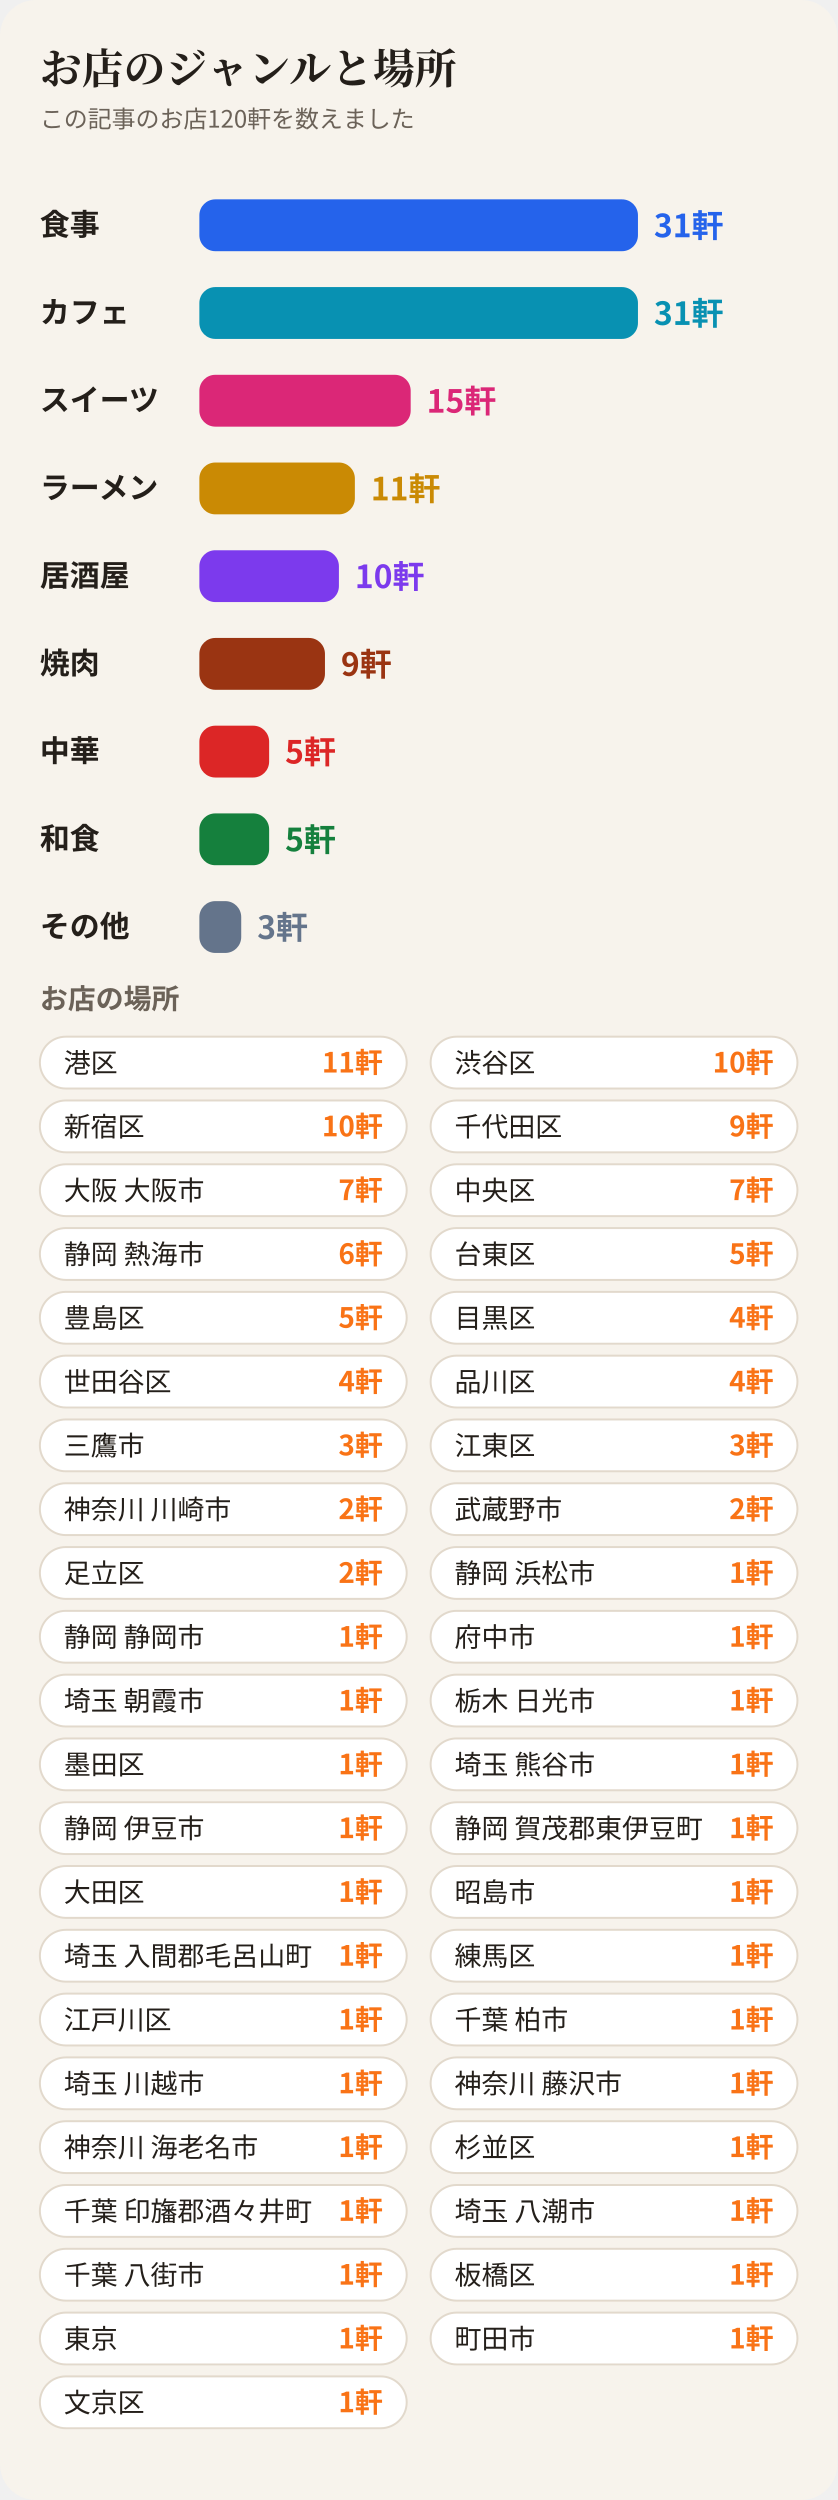
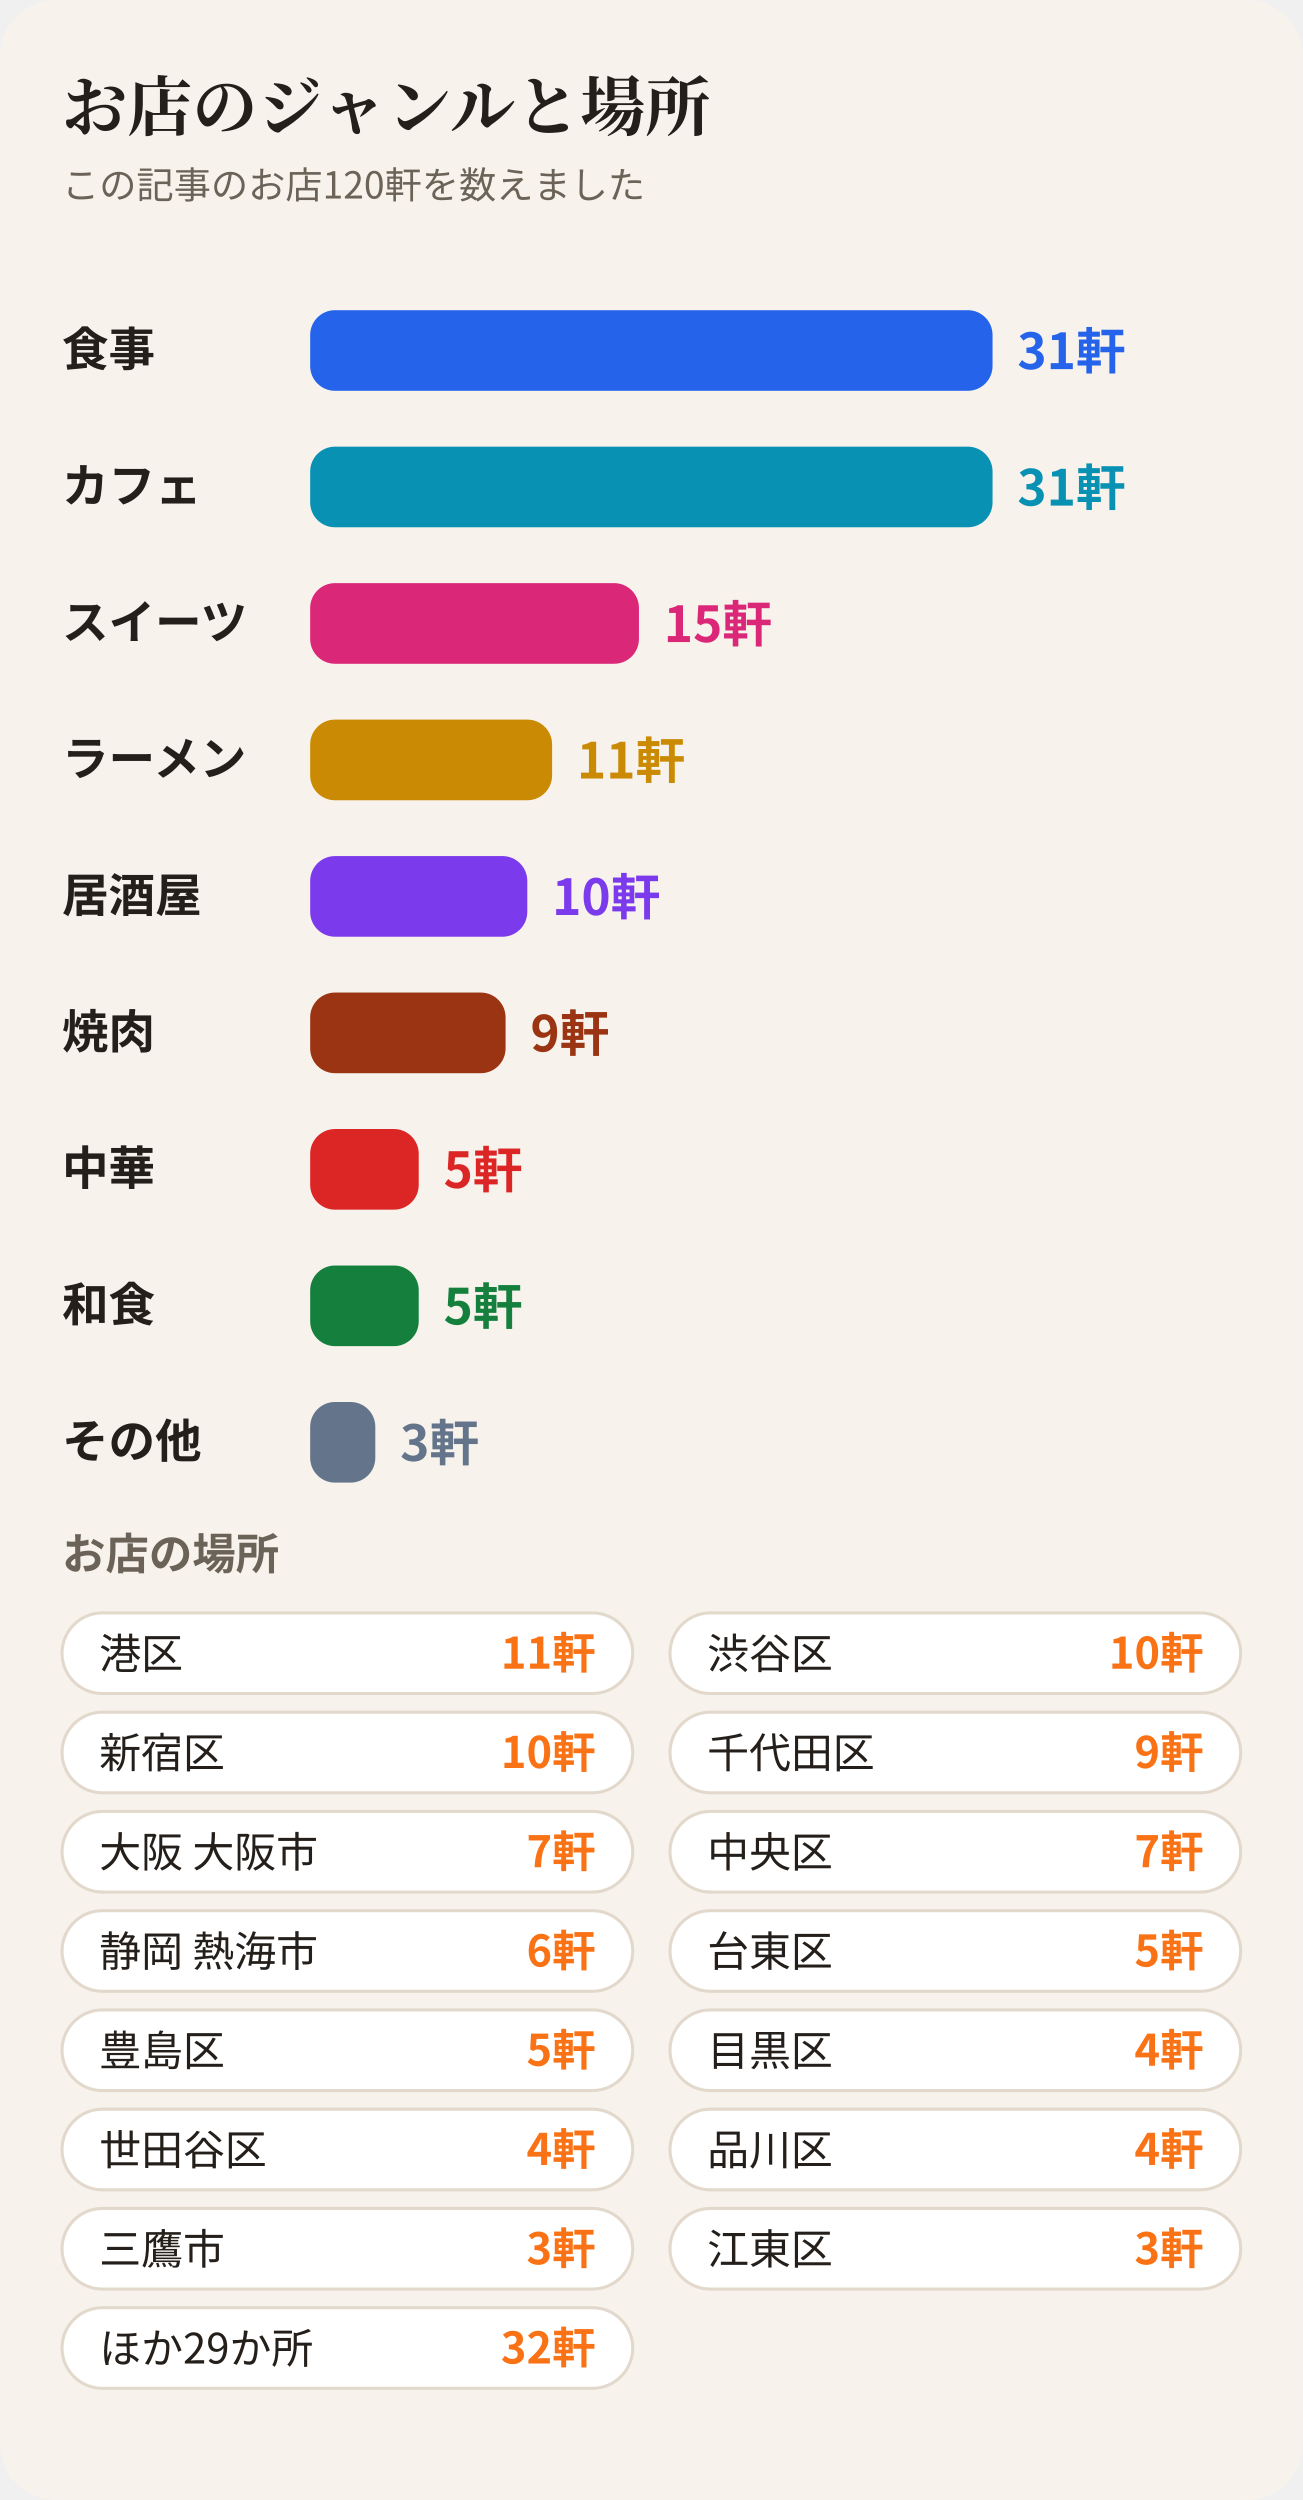
- <svg xmlns="http://www.w3.org/2000/svg" viewBox="0 0 420 1254" width="420" height="1254" font-family="'Hiragino Sans','Noto Sans CJK JP','Noto Sans JP',sans-serif">
-   <rect width="420" height="1254" rx="18" fill="#F7F3EC" />
+ <svg xmlns="http://www.w3.org/2000/svg" viewBox="0 0 420 806" width="420" height="806" font-family="'Hiragino Sans','Noto Sans CJK JP','Noto Sans JP',sans-serif">
+   <rect width="420" height="806" rx="18" fill="#F7F3EC" />
  <text x="20" y="42" font-size="21" font-weight="800" fill="#241F1A" font-family="'Hiragino Mincho ProN','Noto Serif CJK JP','Noto Serif JP',serif">お店のジャンルと場所</text>
  <text x="20" y="64" font-size="12" fill="#6B6258">この記事のお店120軒を数えました</text>
  <text x="20" y="118" font-size="15" font-weight="700" fill="#241F1A">食事</text>
  <rect x="100" y="100" width="220" height="26" rx="8" fill="#2563eb" />
  <text x="328" y="119" font-size="16" font-weight="800" fill="#2563eb">31軒</text>
  <text x="20" y="162" font-size="15" font-weight="700" fill="#241F1A">カフェ</text>
  <rect x="100" y="144" width="220" height="26" rx="8" fill="#0891b2" />
  <text x="328" y="163" font-size="16" font-weight="800" fill="#0891b2">31軒</text>
  <text x="20" y="206" font-size="15" font-weight="700" fill="#241F1A">スイーツ</text>
  <rect x="100" y="188" width="106" height="26" rx="8" fill="#db2777" />
  <text x="214" y="207" font-size="16" font-weight="800" fill="#db2777">15軒</text>
  <text x="20" y="250" font-size="15" font-weight="700" fill="#241F1A">ラーメン</text>
  <rect x="100" y="232" width="78" height="26" rx="8" fill="#ca8a04" />
  <text x="186" y="251" font-size="16" font-weight="800" fill="#ca8a04">11軒</text>
  <text x="20" y="294" font-size="15" font-weight="700" fill="#241F1A">居酒屋</text>
  <rect x="100" y="276" width="70" height="26" rx="8" fill="#7c3aed" />
  <text x="178" y="295" font-size="16" font-weight="800" fill="#7c3aed">10軒</text>
  <text x="20" y="338" font-size="15" font-weight="700" fill="#241F1A">焼肉</text>
  <rect x="100" y="320" width="63" height="26" rx="8" fill="#9a3412" />
  <text x="171" y="339" font-size="16" font-weight="800" fill="#9a3412">9軒</text>
  <text x="20" y="382" font-size="15" font-weight="700" fill="#241F1A">中華</text>
  <rect x="100" y="364" width="35" height="26" rx="8" fill="#dc2626" />
  <text x="143" y="383" font-size="16" font-weight="800" fill="#dc2626">5軒</text>
  <text x="20" y="426" font-size="15" font-weight="700" fill="#241F1A">和食</text>
  <rect x="100" y="408" width="35" height="26" rx="8" fill="#15803d" />
  <text x="143" y="427" font-size="16" font-weight="800" fill="#15803d">5軒</text>
  <text x="20" y="470" font-size="15" font-weight="700" fill="#241F1A">その他</text>
  <rect x="100" y="452" width="21" height="26" rx="8" fill="#64748b" />
  <text x="129" y="471" font-size="16" font-weight="800" fill="#64748b">3軒</text>
  <text x="20" y="506" font-size="14" font-weight="700" fill="#6B6258">お店の場所</text>
  <rect x="20" y="520" width="184" height="26" rx="13" fill="#fff" stroke="#E2D9CC" />
  <text x="32" y="538" font-size="13.5" fill="#241F1A">港区</text>
  <text x="192" y="538" font-size="14" font-weight="800" text-anchor="end" fill="#f97316">11軒</text>
  <rect x="216" y="520" width="184" height="26" rx="13" fill="#fff" stroke="#E2D9CC" />
  <text x="228" y="538" font-size="13.5" fill="#241F1A">渋谷区</text>
  <text x="388" y="538" font-size="14" font-weight="800" text-anchor="end" fill="#f97316">10軒</text>
  <rect x="20" y="552" width="184" height="26" rx="13" fill="#fff" stroke="#E2D9CC" />
  <text x="32" y="570" font-size="13.5" fill="#241F1A">新宿区</text>
  <text x="192" y="570" font-size="14" font-weight="800" text-anchor="end" fill="#f97316">10軒</text>
  <rect x="216" y="552" width="184" height="26" rx="13" fill="#fff" stroke="#E2D9CC" />
  <text x="228" y="570" font-size="13.5" fill="#241F1A">千代田区</text>
  <text x="388" y="570" font-size="14" font-weight="800" text-anchor="end" fill="#f97316">9軒</text>
  <rect x="20" y="584" width="184" height="26" rx="13" fill="#fff" stroke="#E2D9CC" />
  <text x="32" y="602" font-size="13.5" fill="#241F1A">大阪 大阪市</text>
  <text x="192" y="602" font-size="14" font-weight="800" text-anchor="end" fill="#f97316">7軒</text>
  <rect x="216" y="584" width="184" height="26" rx="13" fill="#fff" stroke="#E2D9CC" />
  <text x="228" y="602" font-size="13.5" fill="#241F1A">中央区</text>
  <text x="388" y="602" font-size="14" font-weight="800" text-anchor="end" fill="#f97316">7軒</text>
  <rect x="20" y="616" width="184" height="26" rx="13" fill="#fff" stroke="#E2D9CC" />
  <text x="32" y="634" font-size="13.5" fill="#241F1A">静岡 熱海市</text>
  <text x="192" y="634" font-size="14" font-weight="800" text-anchor="end" fill="#f97316">6軒</text>
  <rect x="216" y="616" width="184" height="26" rx="13" fill="#fff" stroke="#E2D9CC" />
  <text x="228" y="634" font-size="13.5" fill="#241F1A">台東区</text>
  <text x="388" y="634" font-size="14" font-weight="800" text-anchor="end" fill="#f97316">5軒</text>
  <rect x="20" y="648" width="184" height="26" rx="13" fill="#fff" stroke="#E2D9CC" />
  <text x="32" y="666" font-size="13.5" fill="#241F1A">豊島区</text>
  <text x="192" y="666" font-size="14" font-weight="800" text-anchor="end" fill="#f97316">5軒</text>
  <rect x="216" y="648" width="184" height="26" rx="13" fill="#fff" stroke="#E2D9CC" />
  <text x="228" y="666" font-size="13.5" fill="#241F1A">目黒区</text>
  <text x="388" y="666" font-size="14" font-weight="800" text-anchor="end" fill="#f97316">4軒</text>
  <rect x="20" y="680" width="184" height="26" rx="13" fill="#fff" stroke="#E2D9CC" />
  <text x="32" y="698" font-size="13.5" fill="#241F1A">世田谷区</text>
  <text x="192" y="698" font-size="14" font-weight="800" text-anchor="end" fill="#f97316">4軒</text>
  <rect x="216" y="680" width="184" height="26" rx="13" fill="#fff" stroke="#E2D9CC" />
  <text x="228" y="698" font-size="13.5" fill="#241F1A">品川区</text>
  <text x="388" y="698" font-size="14" font-weight="800" text-anchor="end" fill="#f97316">4軒</text>
  <rect x="20" y="712" width="184" height="26" rx="13" fill="#fff" stroke="#E2D9CC" />
  <text x="32" y="730" font-size="13.5" fill="#241F1A">三鷹市</text>
  <text x="192" y="730" font-size="14" font-weight="800" text-anchor="end" fill="#f97316">3軒</text>
  <rect x="216" y="712" width="184" height="26" rx="13" fill="#fff" stroke="#E2D9CC" />
  <text x="228" y="730" font-size="13.5" fill="#241F1A">江東区</text>
  <text x="388" y="730" font-size="14" font-weight="800" text-anchor="end" fill="#f97316">3軒</text>
  <rect x="20" y="744" width="184" height="26" rx="13" fill="#fff" stroke="#E2D9CC" />
-   <text x="32" y="762" font-size="13.5" fill="#241F1A">神奈川 川崎市</text>
-   <text x="192" y="762" font-size="14" font-weight="800" text-anchor="end" fill="#f97316">2軒</text>
-   <rect x="216" y="744" width="184" height="26" rx="13" fill="#fff" stroke="#E2D9CC" />
-   <text x="228" y="762" font-size="13.5" fill="#241F1A">武蔵野市</text>
-   <text x="388" y="762" font-size="14" font-weight="800" text-anchor="end" fill="#f97316">2軒</text>
-   <rect x="20" y="776" width="184" height="26" rx="13" fill="#fff" stroke="#E2D9CC" />
-   <text x="32" y="794" font-size="13.5" fill="#241F1A">足立区</text>
-   <text x="192" y="794" font-size="14" font-weight="800" text-anchor="end" fill="#f97316">2軒</text>
-   <rect x="216" y="776" width="184" height="26" rx="13" fill="#fff" stroke="#E2D9CC" />
-   <text x="228" y="794" font-size="13.5" fill="#241F1A">静岡 浜松市</text>
-   <text x="388" y="794" font-size="14" font-weight="800" text-anchor="end" fill="#f97316">1軒</text>
-   <rect x="20" y="808" width="184" height="26" rx="13" fill="#fff" stroke="#E2D9CC" />
-   <text x="32" y="826" font-size="13.5" fill="#241F1A">静岡 静岡市</text>
-   <text x="192" y="826" font-size="14" font-weight="800" text-anchor="end" fill="#f97316">1軒</text>
-   <rect x="216" y="808" width="184" height="26" rx="13" fill="#fff" stroke="#E2D9CC" />
-   <text x="228" y="826" font-size="13.5" fill="#241F1A">府中市</text>
-   <text x="388" y="826" font-size="14" font-weight="800" text-anchor="end" fill="#f97316">1軒</text>
-   <rect x="20" y="840" width="184" height="26" rx="13" fill="#fff" stroke="#E2D9CC" />
-   <text x="32" y="858" font-size="13.5" fill="#241F1A">埼玉 朝霞市</text>
-   <text x="192" y="858" font-size="14" font-weight="800" text-anchor="end" fill="#f97316">1軒</text>
-   <rect x="216" y="840" width="184" height="26" rx="13" fill="#fff" stroke="#E2D9CC" />
-   <text x="228" y="858" font-size="13.5" fill="#241F1A">栃木 日光市</text>
-   <text x="388" y="858" font-size="14" font-weight="800" text-anchor="end" fill="#f97316">1軒</text>
-   <rect x="20" y="872" width="184" height="26" rx="13" fill="#fff" stroke="#E2D9CC" />
-   <text x="32" y="890" font-size="13.5" fill="#241F1A">墨田区</text>
-   <text x="192" y="890" font-size="14" font-weight="800" text-anchor="end" fill="#f97316">1軒</text>
-   <rect x="216" y="872" width="184" height="26" rx="13" fill="#fff" stroke="#E2D9CC" />
-   <text x="228" y="890" font-size="13.5" fill="#241F1A">埼玉 熊谷市</text>
-   <text x="388" y="890" font-size="14" font-weight="800" text-anchor="end" fill="#f97316">1軒</text>
-   <rect x="20" y="904" width="184" height="26" rx="13" fill="#fff" stroke="#E2D9CC" />
-   <text x="32" y="922" font-size="13.5" fill="#241F1A">静岡 伊豆市</text>
-   <text x="192" y="922" font-size="14" font-weight="800" text-anchor="end" fill="#f97316">1軒</text>
-   <rect x="216" y="904" width="184" height="26" rx="13" fill="#fff" stroke="#E2D9CC" />
-   <text x="228" y="922" font-size="13.5" fill="#241F1A">静岡 賀茂郡東伊豆町</text>
-   <text x="388" y="922" font-size="14" font-weight="800" text-anchor="end" fill="#f97316">1軒</text>
-   <rect x="20" y="936" width="184" height="26" rx="13" fill="#fff" stroke="#E2D9CC" />
-   <text x="32" y="954" font-size="13.5" fill="#241F1A">大田区</text>
-   <text x="192" y="954" font-size="14" font-weight="800" text-anchor="end" fill="#f97316">1軒</text>
-   <rect x="216" y="936" width="184" height="26" rx="13" fill="#fff" stroke="#E2D9CC" />
-   <text x="228" y="954" font-size="13.5" fill="#241F1A">昭島市</text>
-   <text x="388" y="954" font-size="14" font-weight="800" text-anchor="end" fill="#f97316">1軒</text>
-   <rect x="20" y="968" width="184" height="26" rx="13" fill="#fff" stroke="#E2D9CC" />
-   <text x="32" y="986" font-size="13.5" fill="#241F1A">埼玉 入間郡毛呂山町</text>
-   <text x="192" y="986" font-size="14" font-weight="800" text-anchor="end" fill="#f97316">1軒</text>
-   <rect x="216" y="968" width="184" height="26" rx="13" fill="#fff" stroke="#E2D9CC" />
-   <text x="228" y="986" font-size="13.5" fill="#241F1A">練馬区</text>
-   <text x="388" y="986" font-size="14" font-weight="800" text-anchor="end" fill="#f97316">1軒</text>
-   <rect x="20" y="1000" width="184" height="26" rx="13" fill="#fff" stroke="#E2D9CC" />
-   <text x="32" y="1018" font-size="13.5" fill="#241F1A">江戸川区</text>
-   <text x="192" y="1018" font-size="14" font-weight="800" text-anchor="end" fill="#f97316">1軒</text>
-   <rect x="216" y="1000" width="184" height="26" rx="13" fill="#fff" stroke="#E2D9CC" />
-   <text x="228" y="1018" font-size="13.5" fill="#241F1A">千葉 柏市</text>
-   <text x="388" y="1018" font-size="14" font-weight="800" text-anchor="end" fill="#f97316">1軒</text>
-   <rect x="20" y="1032" width="184" height="26" rx="13" fill="#fff" stroke="#E2D9CC" />
-   <text x="32" y="1050" font-size="13.5" fill="#241F1A">埼玉 川越市</text>
-   <text x="192" y="1050" font-size="14" font-weight="800" text-anchor="end" fill="#f97316">1軒</text>
-   <rect x="216" y="1032" width="184" height="26" rx="13" fill="#fff" stroke="#E2D9CC" />
-   <text x="228" y="1050" font-size="13.5" fill="#241F1A">神奈川 藤沢市</text>
-   <text x="388" y="1050" font-size="14" font-weight="800" text-anchor="end" fill="#f97316">1軒</text>
-   <rect x="20" y="1064" width="184" height="26" rx="13" fill="#fff" stroke="#E2D9CC" />
-   <text x="32" y="1082" font-size="13.5" fill="#241F1A">神奈川 海老名市</text>
-   <text x="192" y="1082" font-size="14" font-weight="800" text-anchor="end" fill="#f97316">1軒</text>
-   <rect x="216" y="1064" width="184" height="26" rx="13" fill="#fff" stroke="#E2D9CC" />
-   <text x="228" y="1082" font-size="13.5" fill="#241F1A">杉並区</text>
-   <text x="388" y="1082" font-size="14" font-weight="800" text-anchor="end" fill="#f97316">1軒</text>
-   <rect x="20" y="1096" width="184" height="26" rx="13" fill="#fff" stroke="#E2D9CC" />
-   <text x="32" y="1114" font-size="13.5" fill="#241F1A">千葉 印旛郡酒々井町</text>
-   <text x="192" y="1114" font-size="14" font-weight="800" text-anchor="end" fill="#f97316">1軒</text>
-   <rect x="216" y="1096" width="184" height="26" rx="13" fill="#fff" stroke="#E2D9CC" />
-   <text x="228" y="1114" font-size="13.5" fill="#241F1A">埼玉 八潮市</text>
-   <text x="388" y="1114" font-size="14" font-weight="800" text-anchor="end" fill="#f97316">1軒</text>
-   <rect x="20" y="1128" width="184" height="26" rx="13" fill="#fff" stroke="#E2D9CC" />
-   <text x="32" y="1146" font-size="13.5" fill="#241F1A">千葉 八街市</text>
-   <text x="192" y="1146" font-size="14" font-weight="800" text-anchor="end" fill="#f97316">1軒</text>
-   <rect x="216" y="1128" width="184" height="26" rx="13" fill="#fff" stroke="#E2D9CC" />
-   <text x="228" y="1146" font-size="13.5" fill="#241F1A">板橋区</text>
-   <text x="388" y="1146" font-size="14" font-weight="800" text-anchor="end" fill="#f97316">1軒</text>
-   <rect x="20" y="1160" width="184" height="26" rx="13" fill="#fff" stroke="#E2D9CC" />
-   <text x="32" y="1178" font-size="13.5" fill="#241F1A">東京</text>
-   <text x="192" y="1178" font-size="14" font-weight="800" text-anchor="end" fill="#f97316">1軒</text>
-   <rect x="216" y="1160" width="184" height="26" rx="13" fill="#fff" stroke="#E2D9CC" />
-   <text x="228" y="1178" font-size="13.5" fill="#241F1A">町田市</text>
-   <text x="388" y="1178" font-size="14" font-weight="800" text-anchor="end" fill="#f97316">1軒</text>
-   <rect x="20" y="1192" width="184" height="26" rx="13" fill="#fff" stroke="#E2D9CC" />
-   <text x="32" y="1210" font-size="13.5" fill="#241F1A">文京区</text>
-   <text x="192" y="1210" font-size="14" font-weight="800" text-anchor="end" fill="#f97316">1軒</text>
+   <text x="32" y="762" font-size="13.5" fill="#241F1A">ほか29か所</text>
+   <text x="192" y="762" font-size="14" font-weight="800" text-anchor="end" fill="#f97316">32軒</text>
</svg>
